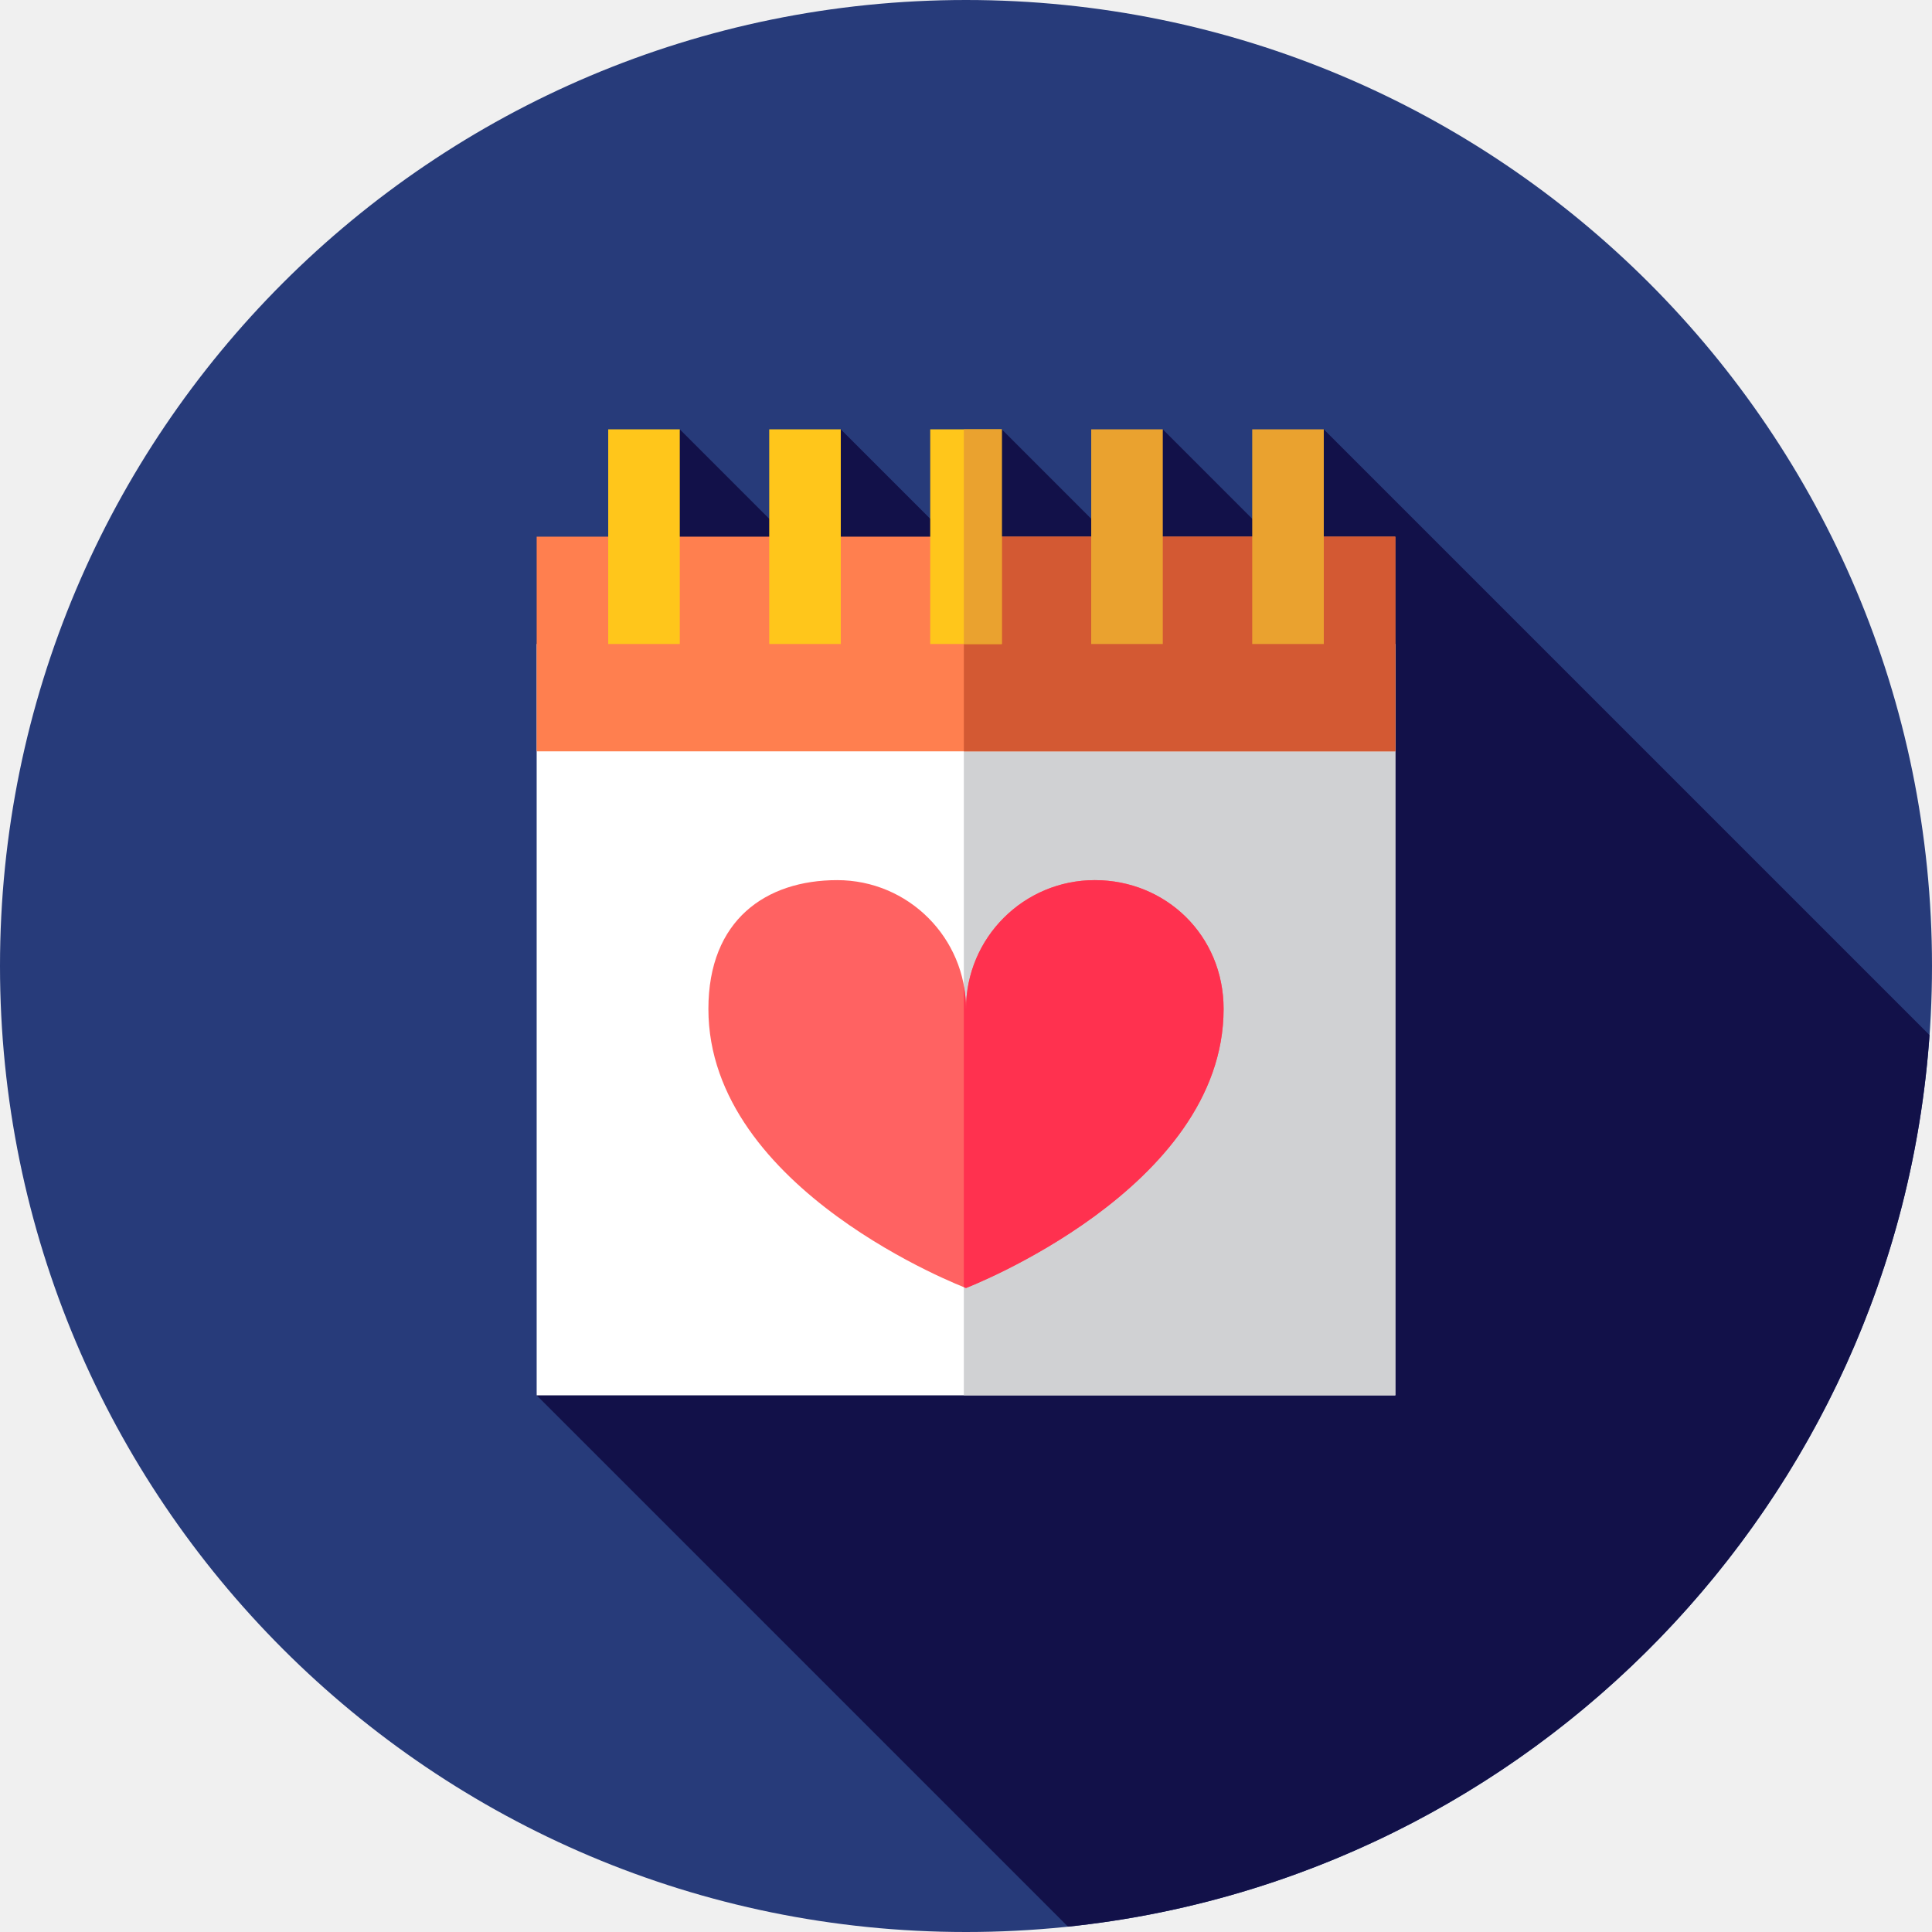
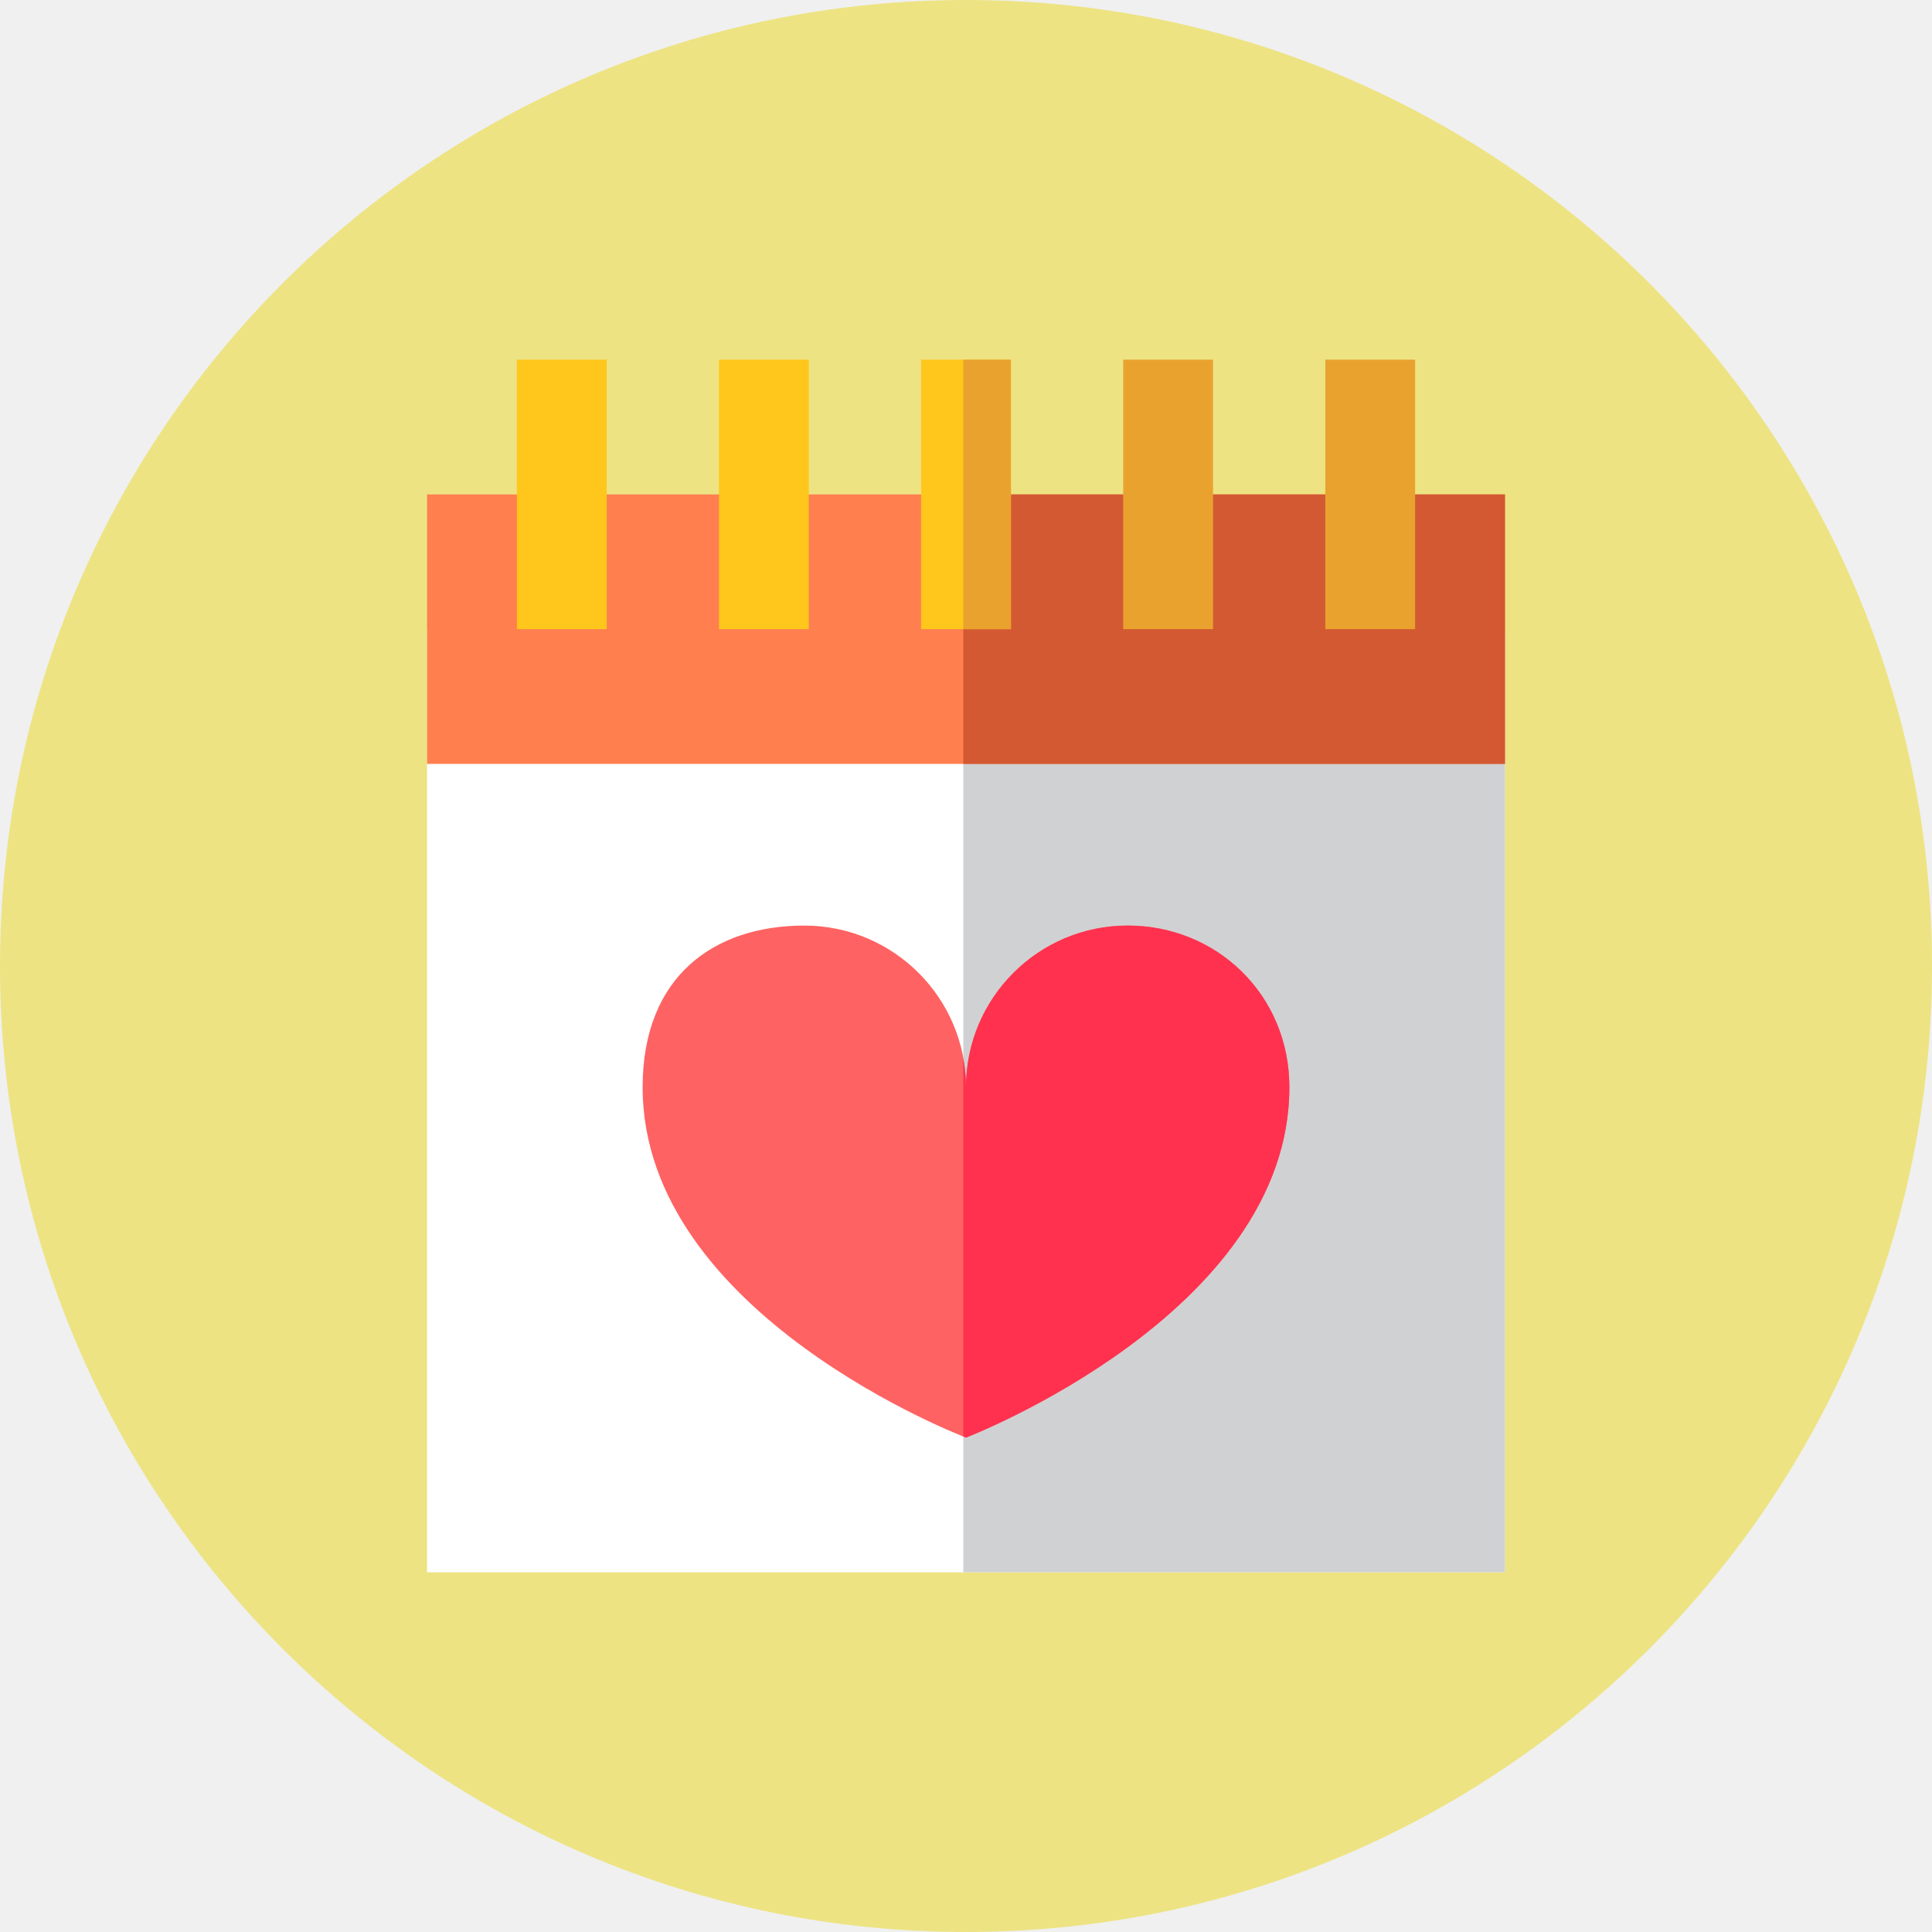
- <svg xmlns="http://www.w3.org/2000/svg" version="1.1" id="Layer_1" x="0px" y="0px" viewBox="0 0 512 512" style="enable-background:new 0 0 512 512;" xml:space="preserve">
-   <circle style="fill:#273B7A;" cx="256" cy="256" r="256" />
-   <path style="fill:#121149;" d="M142.222,369.778l140.803,140.803c122.69-12.874,219.564-112.404,228.316-236.277L350.815,113.778  l-6.175,36.492l-36.492-36.492l-6.68,35.987l-35.987-35.987l-7.737,34.93l-34.93-34.93l-7.559,35.107l-35.107-35.107l-9.481,40.655  L142.222,369.778z" />
-   <rect x="142.222" y="170.667" style="fill:#FFFFFF;" width="227.556" height="199.111" />
-   <rect x="255.431" y="170.667" style="fill:#D0D1D3;" width="114.347" height="199.111" />
-   <rect x="142.222" y="142.222" style="fill:#FF7F4F;" width="227.556" height="56.889" />
-   <rect x="255.431" y="142.222" style="fill:#D35933;" width="114.347" height="56.889" />
-   <path style="fill:#FF6262;" d="M187.733,267.378c0-23.617,15.282-34.133,34.133-34.133S256,248.527,256,267.378  c0-18.851,15.282-34.133,34.133-34.133s34.133,14.653,34.133,34.133c0,47.752-68.267,73.956-68.267,73.956  S187.733,315.475,187.733,267.378z" />
-   <path style="fill:#FF314F;" d="M290.133,233.244c-18.851,0-34.133,15.282-34.133,34.133c0-2.084-0.215-4.115-0.574-6.096v79.827  c0.369,0.147,0.574,0.226,0.574,0.226s68.267-26.203,68.267-73.956C324.267,247.898,308.984,233.244,290.133,233.244z" />
-   <g>
-     <rect x="161.185" y="113.778" style="fill:#FFC61B;" width="18.963" height="56.889" />
-     <rect x="203.852" y="113.778" style="fill:#FFC61B;" width="18.963" height="56.889" />
-     <rect x="246.519" y="113.778" style="fill:#FFC61B;" width="18.963" height="56.889" />
+ <svg xmlns="http://www.w3.org/2000/svg" version="1.1" id="Layer_1" x="0px" y="0px" viewBox="0 0 407.864 407.864" xml:space="preserve" width="407.864" height="407.864">
+   <defs id="defs7267" />
+   <circle style="fill:#ead92a;fill-opacity:0.545" cx="203.932" cy="203.932" r="203.932" id="circle4793" />
+   <g id="g7820" transform="translate(-52.06779,-37.8458)">
+     <rect id="rect7207" height="199.111" width="227.556" style="fill:#ffffff" y="170.667" x="142.222" />
+     <rect id="rect7209" height="199.111" width="114.347" style="fill:#d0d1d3" y="170.667" x="255.431" />
+     <rect id="rect7211" height="56.889" width="227.556" style="fill:#ff7f4f" y="142.222" x="142.222" />
+     <rect id="rect7213" height="56.889" width="114.347" style="fill:#d35933" y="142.222" x="255.431" />
+     <path id="path7215" d="m 187.733,267.378 c 0,-23.617 15.282,-34.133 34.133,-34.133 18.851,0 34.134,15.282 34.134,34.133 0,-18.851 15.282,-34.133 34.133,-34.133 18.851,0 34.133,14.653 34.133,34.133 0,47.752 -68.267,73.956 -68.267,73.956 0,0 -68.266,-25.859 -68.266,-73.956 z" style="fill:#ff6262" />
+     <path id="path7217" d="m 290.133,233.244 c -18.851,0 -34.133,15.282 -34.133,34.133 0,-2.084 -0.215,-4.115 -0.574,-6.096 l 0,79.827 c 0.369,0.147 0.574,0.226 0.574,0.226 0,0 68.267,-26.203 68.267,-73.956 0,-19.48 -15.283,-34.134 -34.134,-34.134 z" style="fill:#ff314f" />
+     <g id="g7219">
+       <rect id="rect7221" height="56.889" width="18.963" style="fill:#ffc61b" y="113.778" x="161.185" />
+       <rect id="rect7223" height="56.889" width="18.963" style="fill:#ffc61b" y="113.778" x="203.852" />
+       <rect id="rect7225" height="56.889" width="18.963" style="fill:#ffc61b" y="113.778" x="246.519" />
+     </g>
+     <g id="g7227">
+       <rect id="rect7229" height="56.889" width="10.056" style="fill:#eaa22f" y="113.778" x="255.431" />
+       <rect id="rect7231" height="56.889" width="18.963" style="fill:#eaa22f" y="113.778" x="289.185" />
+       <rect id="rect7233" height="56.889" width="18.963" style="fill:#eaa22f" y="113.778" x="331.852" />
+     </g>
  </g>
-   <g>
-     <rect x="255.431" y="113.778" style="fill:#EAA22F;" width="10.056" height="56.889" />
-     <rect x="289.185" y="113.778" style="fill:#EAA22F;" width="18.963" height="56.889" />
-     <rect x="331.852" y="113.778" style="fill:#EAA22F;" width="18.963" height="56.889" />
-   </g>
-   <g>
- </g>
-   <g>
- </g>
-   <g>
- </g>
-   <g>
- </g>
-   <g>
- </g>
-   <g>
- </g>
-   <g>
- </g>
-   <g>
- </g>
-   <g>
- </g>
-   <g>
- </g>
-   <g>
- </g>
-   <g>
- </g>
-   <g>
- </g>
-   <g>
- </g>
-   <g>
- </g>
+   <g id="g7235" transform="translate(-52.06779,-37.8458)" />
+   <g id="g7237" transform="translate(-52.06779,-37.8458)" />
+   <g id="g7239" transform="translate(-52.06779,-37.8458)" />
+   <g id="g7241" transform="translate(-52.06779,-37.8458)" />
+   <g id="g7243" transform="translate(-52.06779,-37.8458)" />
+   <g id="g7245" transform="translate(-52.06779,-37.8458)" />
+   <g id="g7247" transform="translate(-52.06779,-37.8458)" />
+   <g id="g7249" transform="translate(-52.06779,-37.8458)" />
+   <g id="g7251" transform="translate(-52.06779,-37.8458)" />
+   <g id="g7253" transform="translate(-52.06779,-37.8458)" />
+   <g id="g7255" transform="translate(-52.06779,-37.8458)" />
+   <g id="g7257" transform="translate(-52.06779,-37.8458)" />
+   <g id="g7259" transform="translate(-52.06779,-37.8458)" />
+   <g id="g7261" transform="translate(-52.06779,-37.8458)" />
+   <g id="g7263" transform="translate(-52.06779,-37.8458)" />
</svg>
